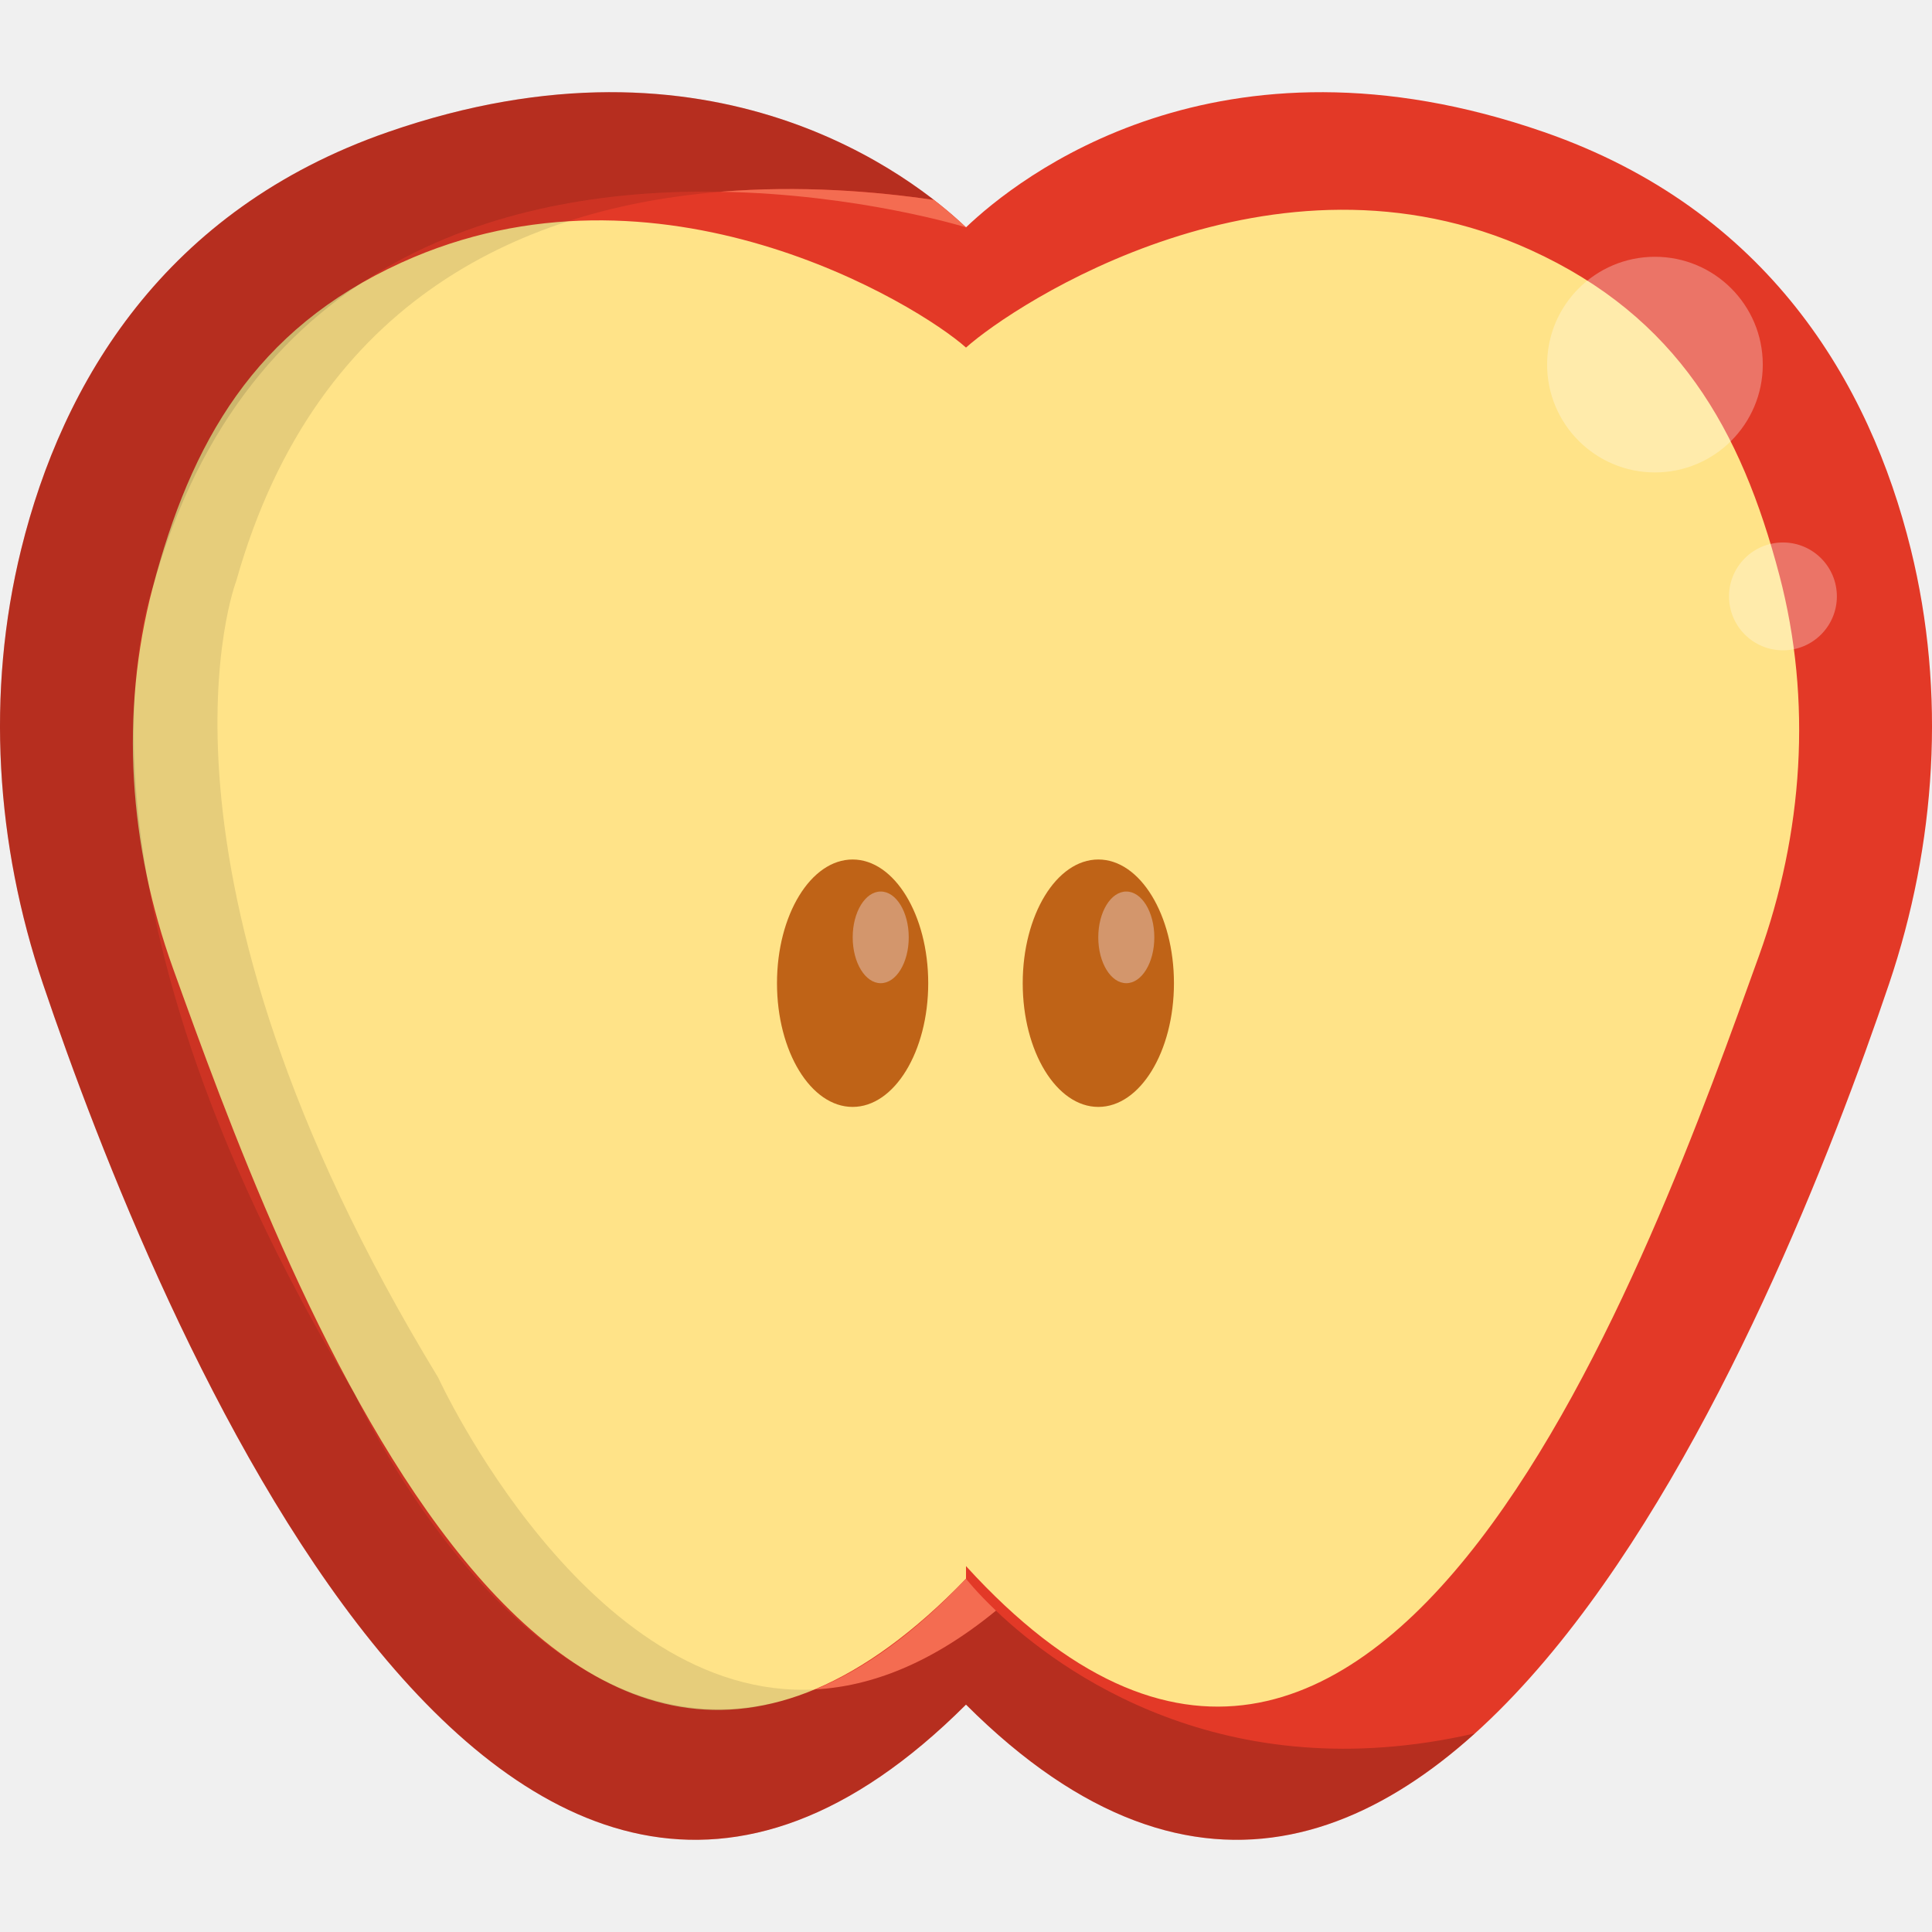
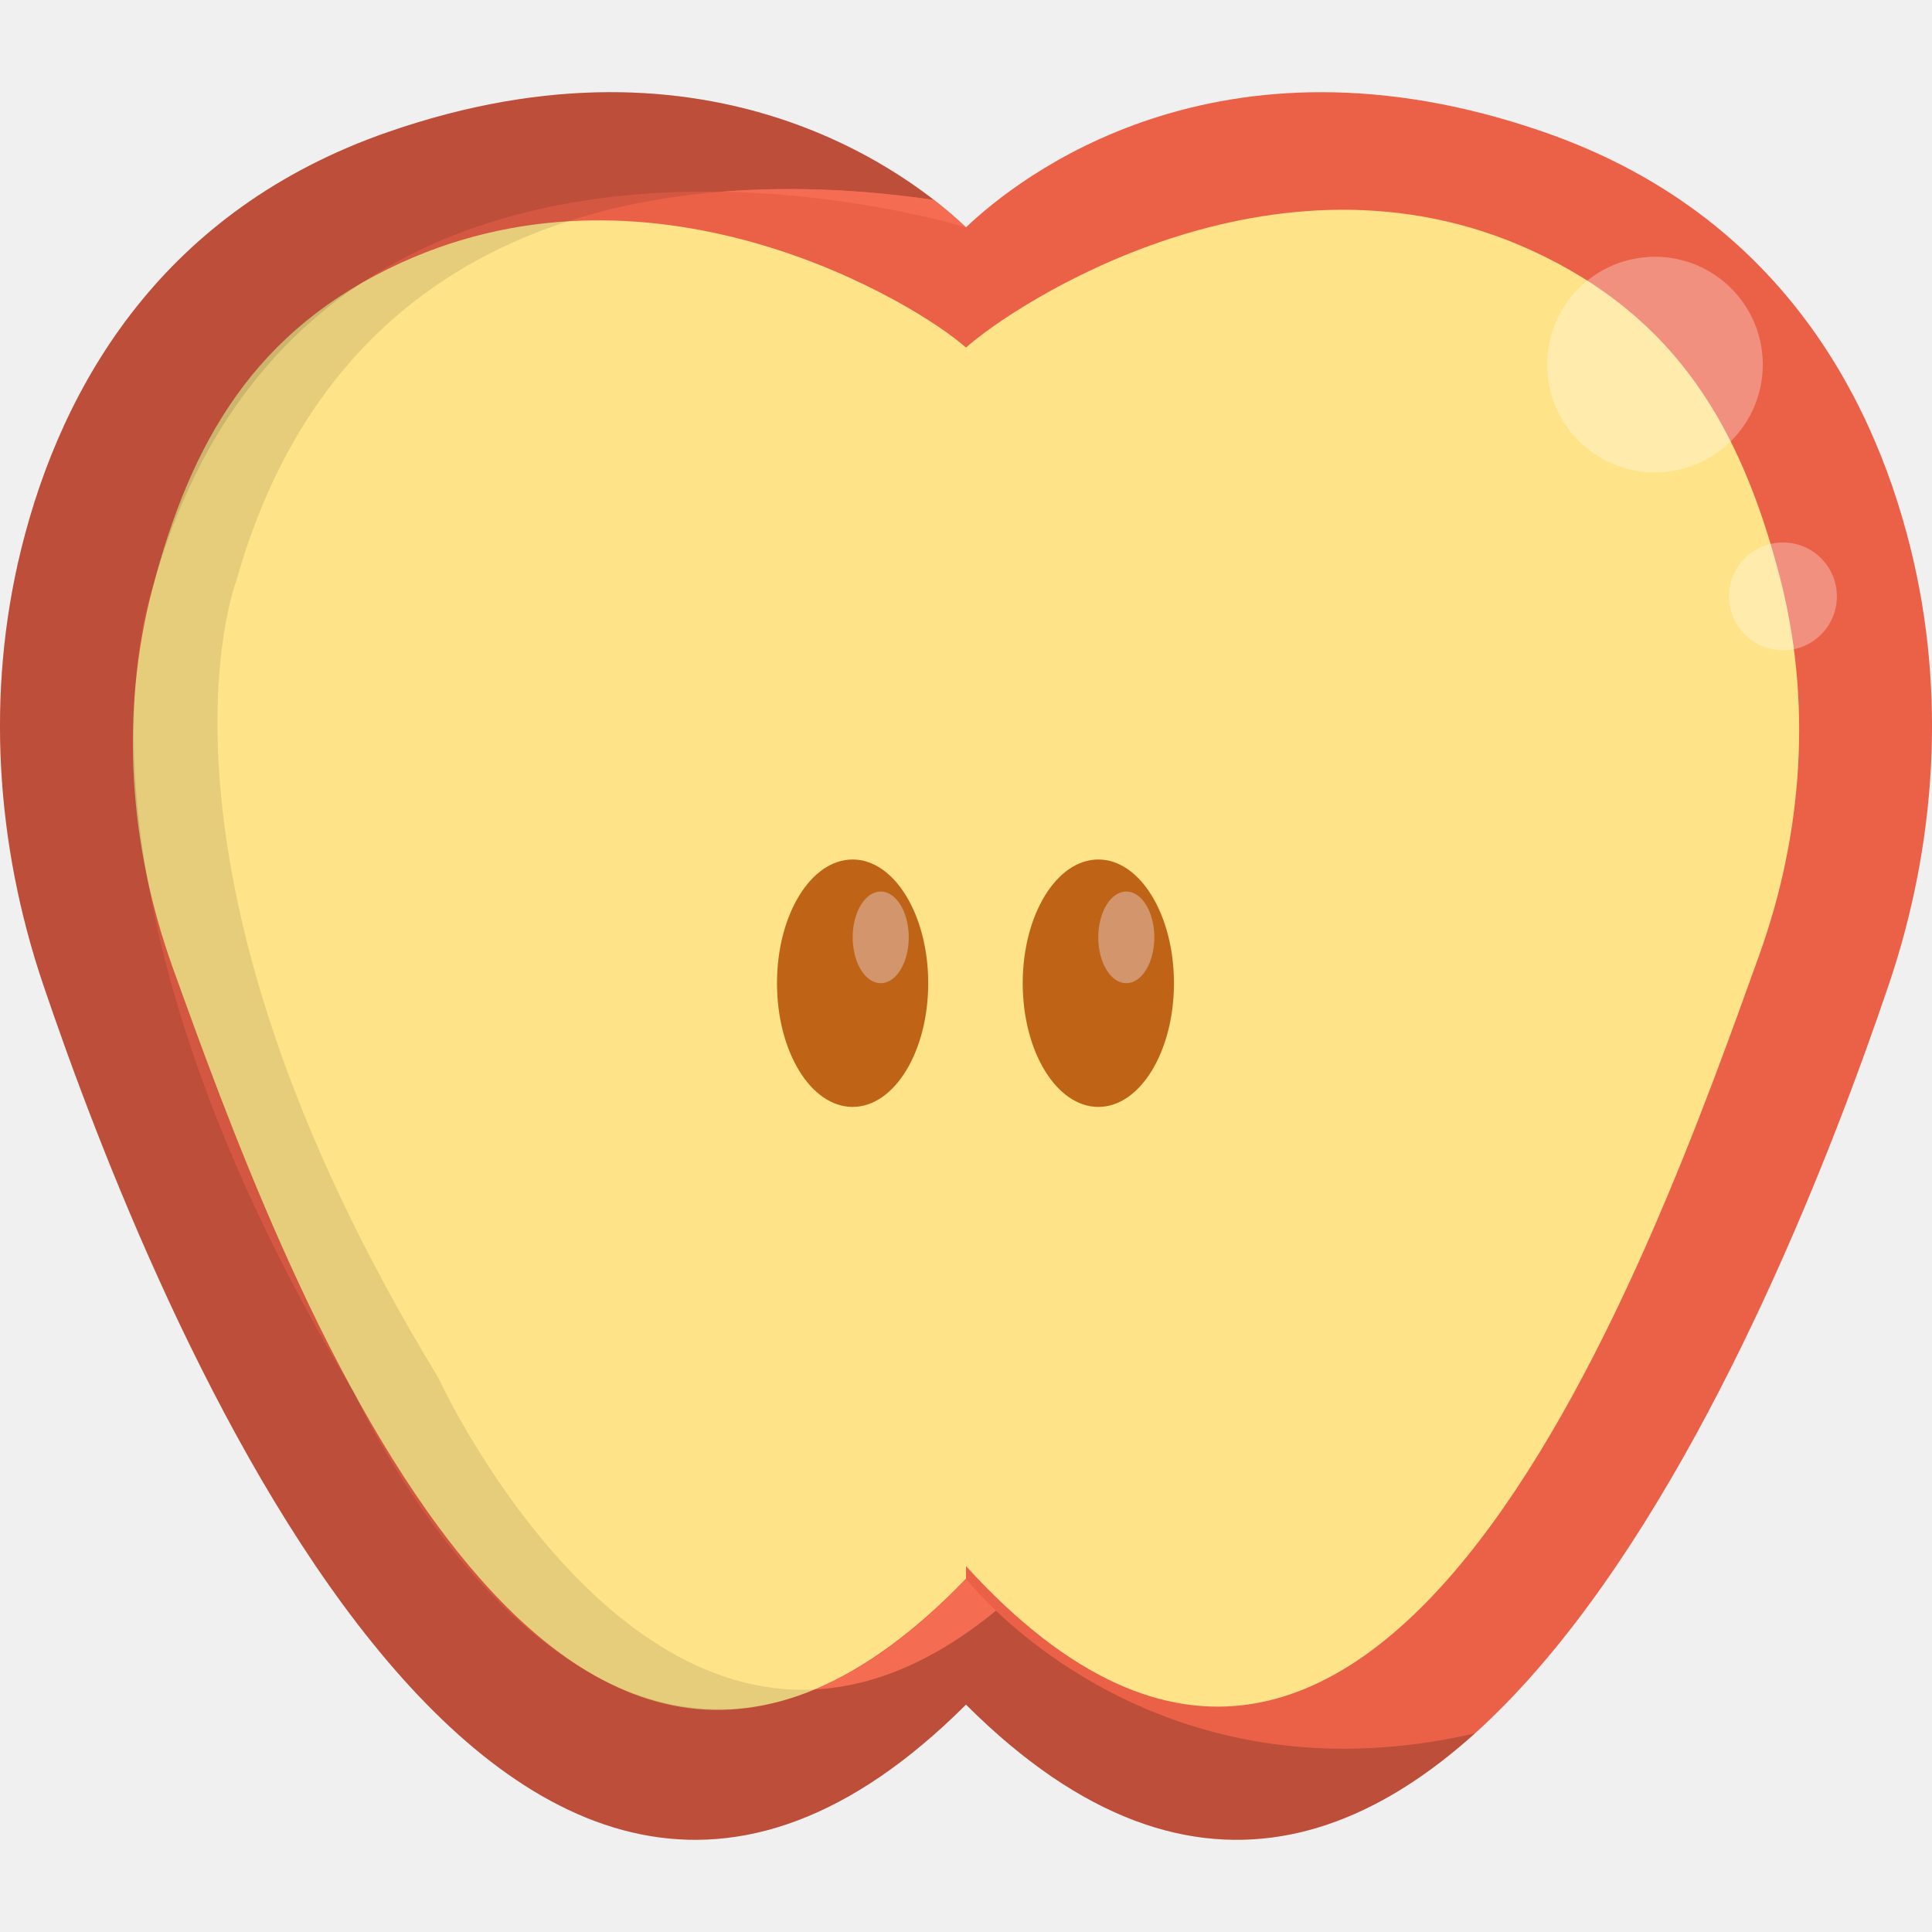
<svg xmlns="http://www.w3.org/2000/svg" enable-background="new 0 0 512.001 512.001" version="1.1" viewBox="0 0 512 512" xml:space="preserve">
-   <path d="m506.38 145.54c-10.911-44.21-37.976-89.951-97.132-110.52-86.572-30.1-139.58 12.202-153.25 25.226-13.659-13.024-66.671-55.326-153.25-25.226-59.151 20.566-86.217 66.311-97.128 110.52-9.385 38.028-6.718 78.277 5.788 115.26 29.659 87.725 121.39 313.97 244.59 190.94 123.2 123.04 214.93-103.21 244.6-190.94 12.505-36.987 15.172-77.235 5.783-115.26z" fill="#e33927" />
+   <path d="m506.38 145.54c-10.911-44.21-37.976-89.951-97.132-110.52-86.572-30.1-139.58 12.202-153.25 25.226-13.659-13.024-66.671-55.326-153.25-25.226-59.151 20.566-86.217 66.311-97.128 110.52-9.385 38.028-6.718 78.277 5.788 115.26 29.659 87.725 121.39 313.97 244.59 190.94 123.2 123.04 214.93-103.21 244.6-190.94 12.505-36.987 15.172-77.235 5.783-115.26z" fill="#eb6148" />
  <path d="m471.56 152.46c-10.161-38.65-27.027-68.476-65.891-86.191-68.21-31.091-136.94 14.457-149.67 25.844-12.725-11.387-81.458-53.591-149.67-22.499-38.86 17.715-55.726 47.541-65.886 86.191-8.742 33.248-6.255 68.433 5.389 100.77 27.623 76.695 99.417 276.64 210.17 161.8v-3.344c110.26 121.04 182.55-85.102 210.17-161.8 11.649-32.34 14.132-67.526 5.39-100.77z" fill="#FFE388" />
  <g fill="#bf6317">
    <ellipse cx="225.95" cy="260.56" rx="20.039" ry="32.785" />
    <ellipse cx="291.07" cy="260.56" rx="20.039" ry="32.785" />
  </g>
  <g fill="#fff" opacity=".3">
    <circle cx="438.58" cy="96.624" r="28.574" />
    <circle cx="472.5" cy="158.05" r="14.289" />
  </g>
  <g fill="#D3966C">
    <ellipse cx="298.48" cy="248.41" rx="7.426" ry="12.146" />
    <ellipse cx="233.4" cy="248.41" rx="7.426" ry="12.146" />
  </g>
  <path d="m256 418.37c-13.929 14.804-27.275 24.133-39.91 29.338 14.778-0.793 30.817-6.907 47.854-20.862-5.256-5.003-7.944-8.476-7.944-8.476z" fill="#F46C51" />
  <path d="m116.16 365.13c-82.701-135.86-53.544-211.19-53.544-211.19 21.544-76.407 78.422-99.061 128.34-103.12-53.951-0.914-125.69 15.944-150.52 104.99 0 0-29.158 76.189 53.543 213.58 0 0 49.183 108.36 122.1 78.328-60.539 3.241-99.926-82.581-99.926-82.581z" enable-background="new" opacity=".1" />
  <path d="m263.94 426.85c-17.038 13.955-33.076 20.069-47.854 20.862-72.922 30.041-122.1-78.328-122.1-78.328-82.701-137.39-53.544-213.58-53.544-213.58 24.828-89.046 96.57-105.9 150.52-104.99 21.188-1.723 41.115-0.103 56.562 2.182-21.359-16.57-70.8-43.7-144.78-17.981-59.151 20.566-86.217 66.311-97.128 110.52-9.385 38.028-6.718 78.277 5.788 115.26 29.659 87.725 121.39 313.97 244.59 190.94 51.091 51.022 96.759 41.955 134.84 7.636-66.761 15.323-110.07-16.497-126.9-32.523z" enable-background="new" opacity=".2" />
  <path d="m190.96 50.819c36.613 0.622 65.038 9.428 65.038 9.428-1.989-1.895-4.836-4.42-8.476-7.245-15.447-2.286-35.374-3.911-56.562-2.183z" fill="#F46C51" />
</svg>
